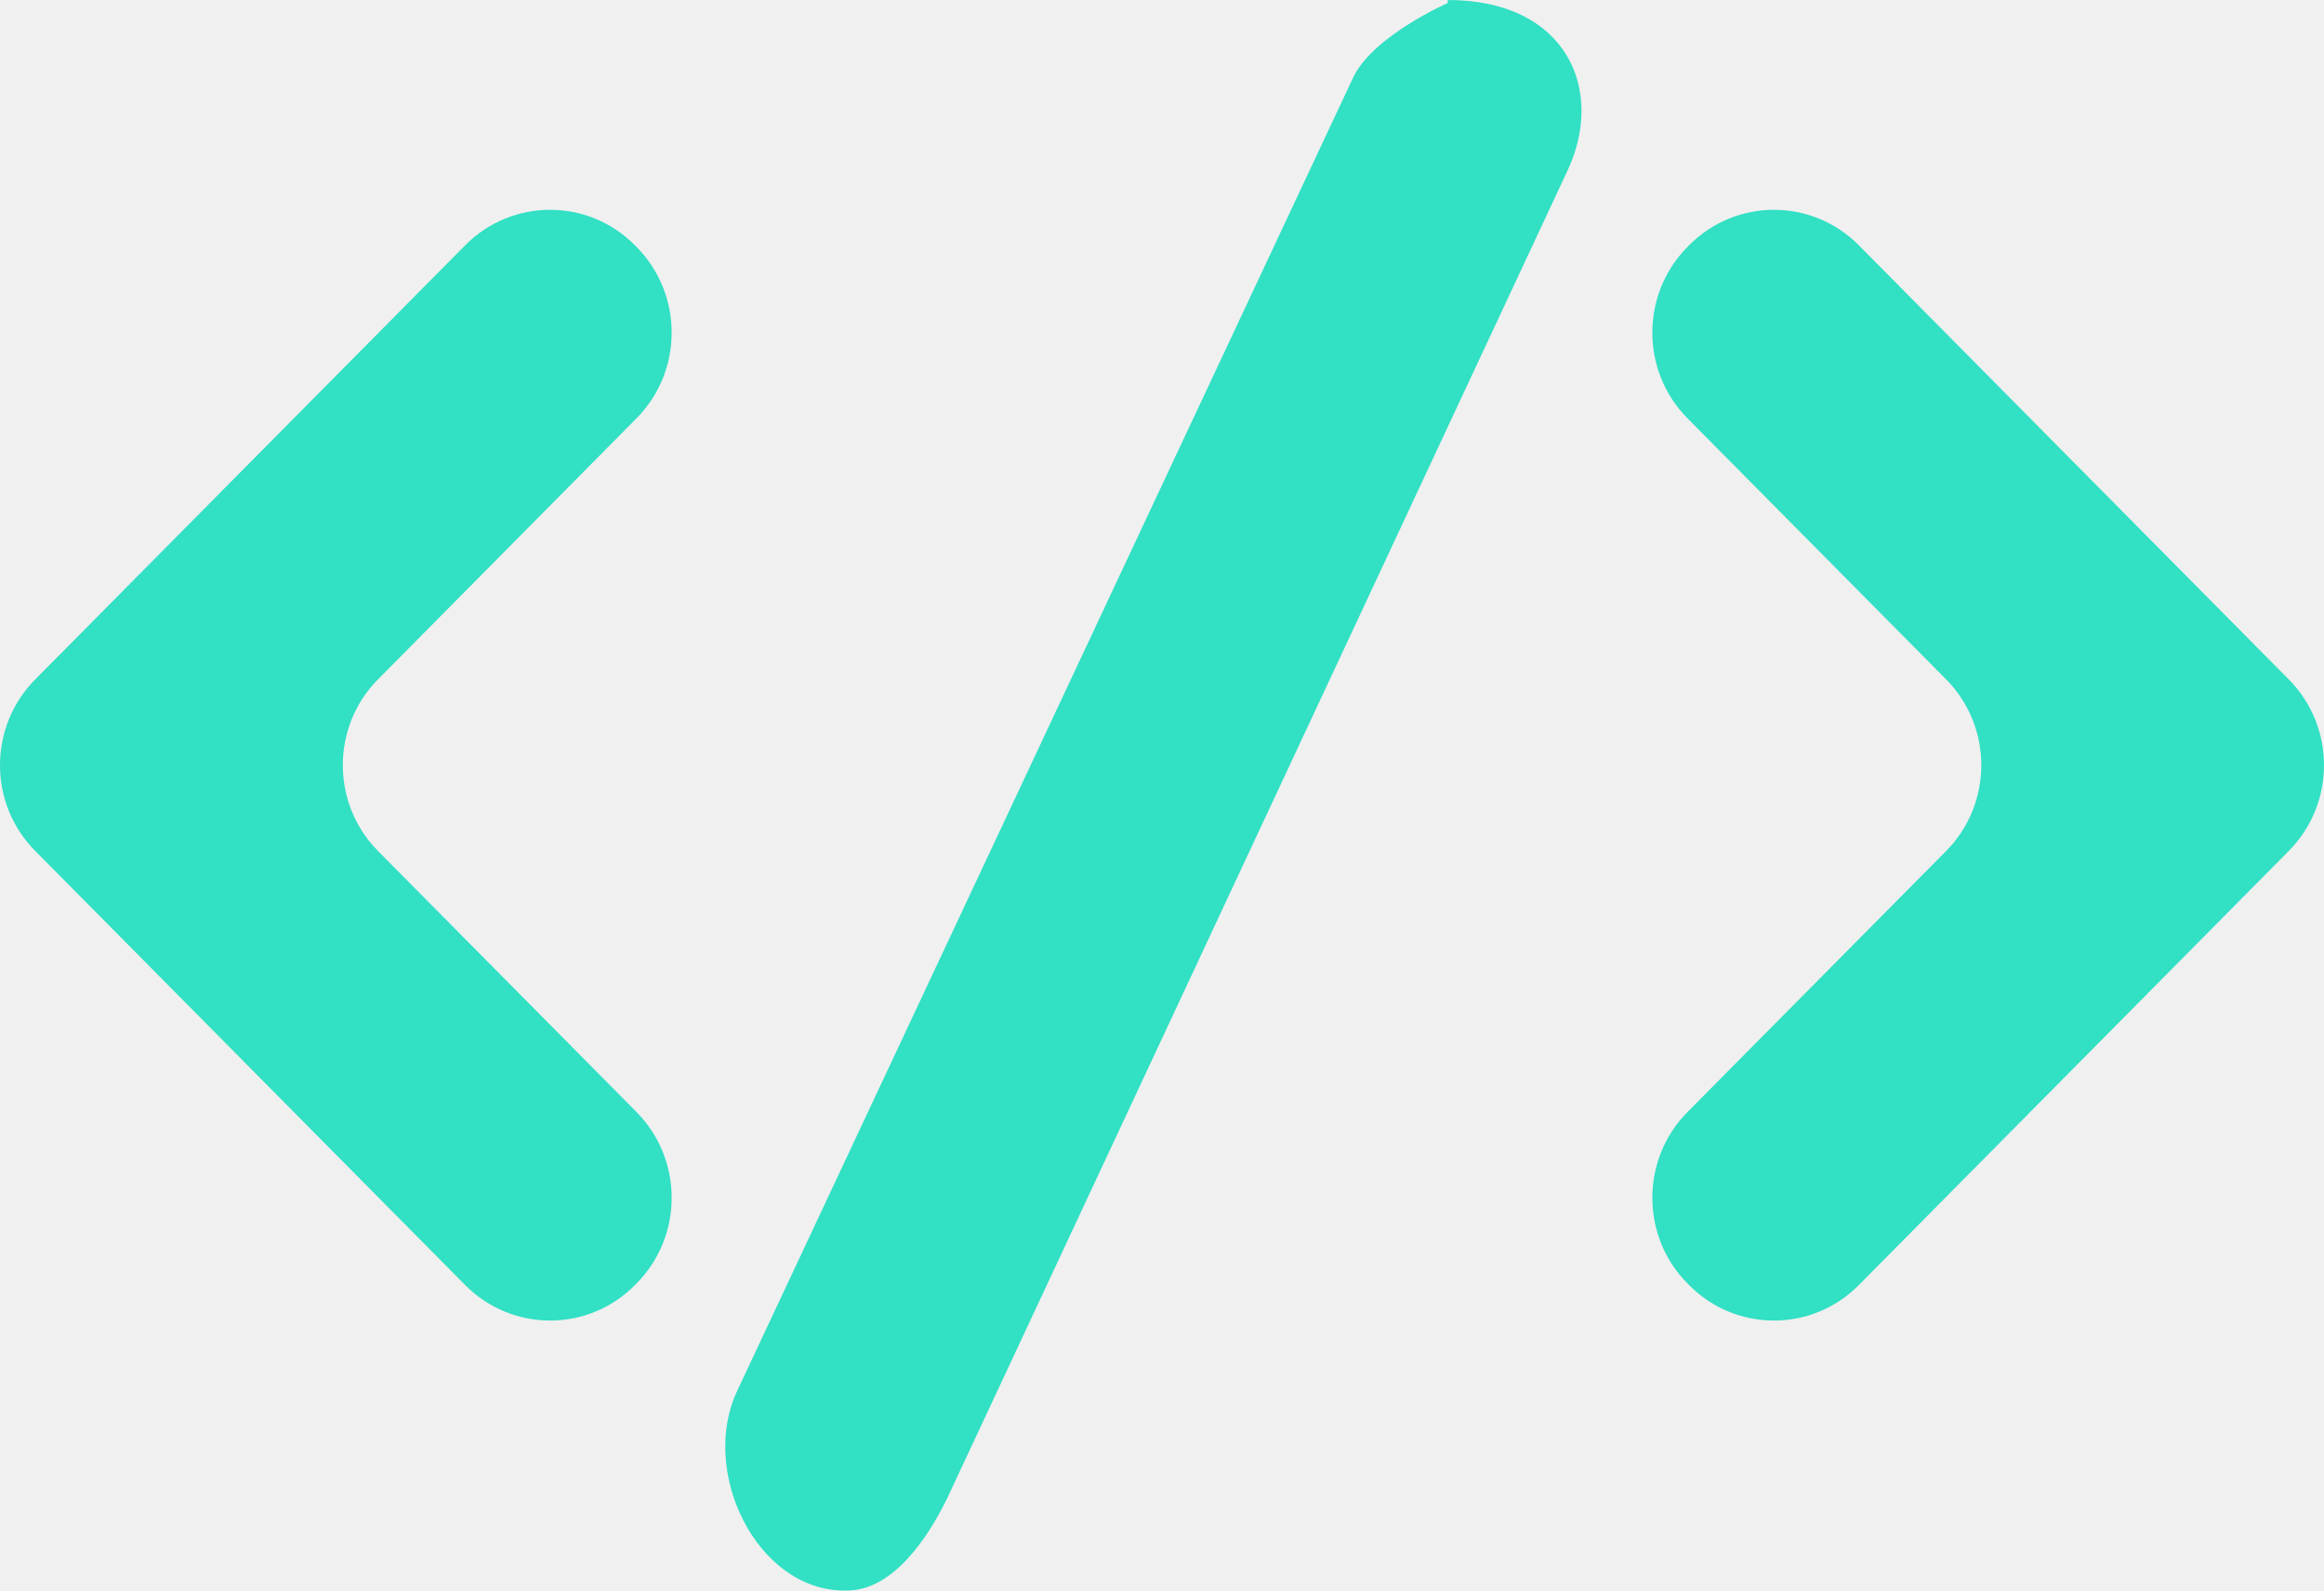
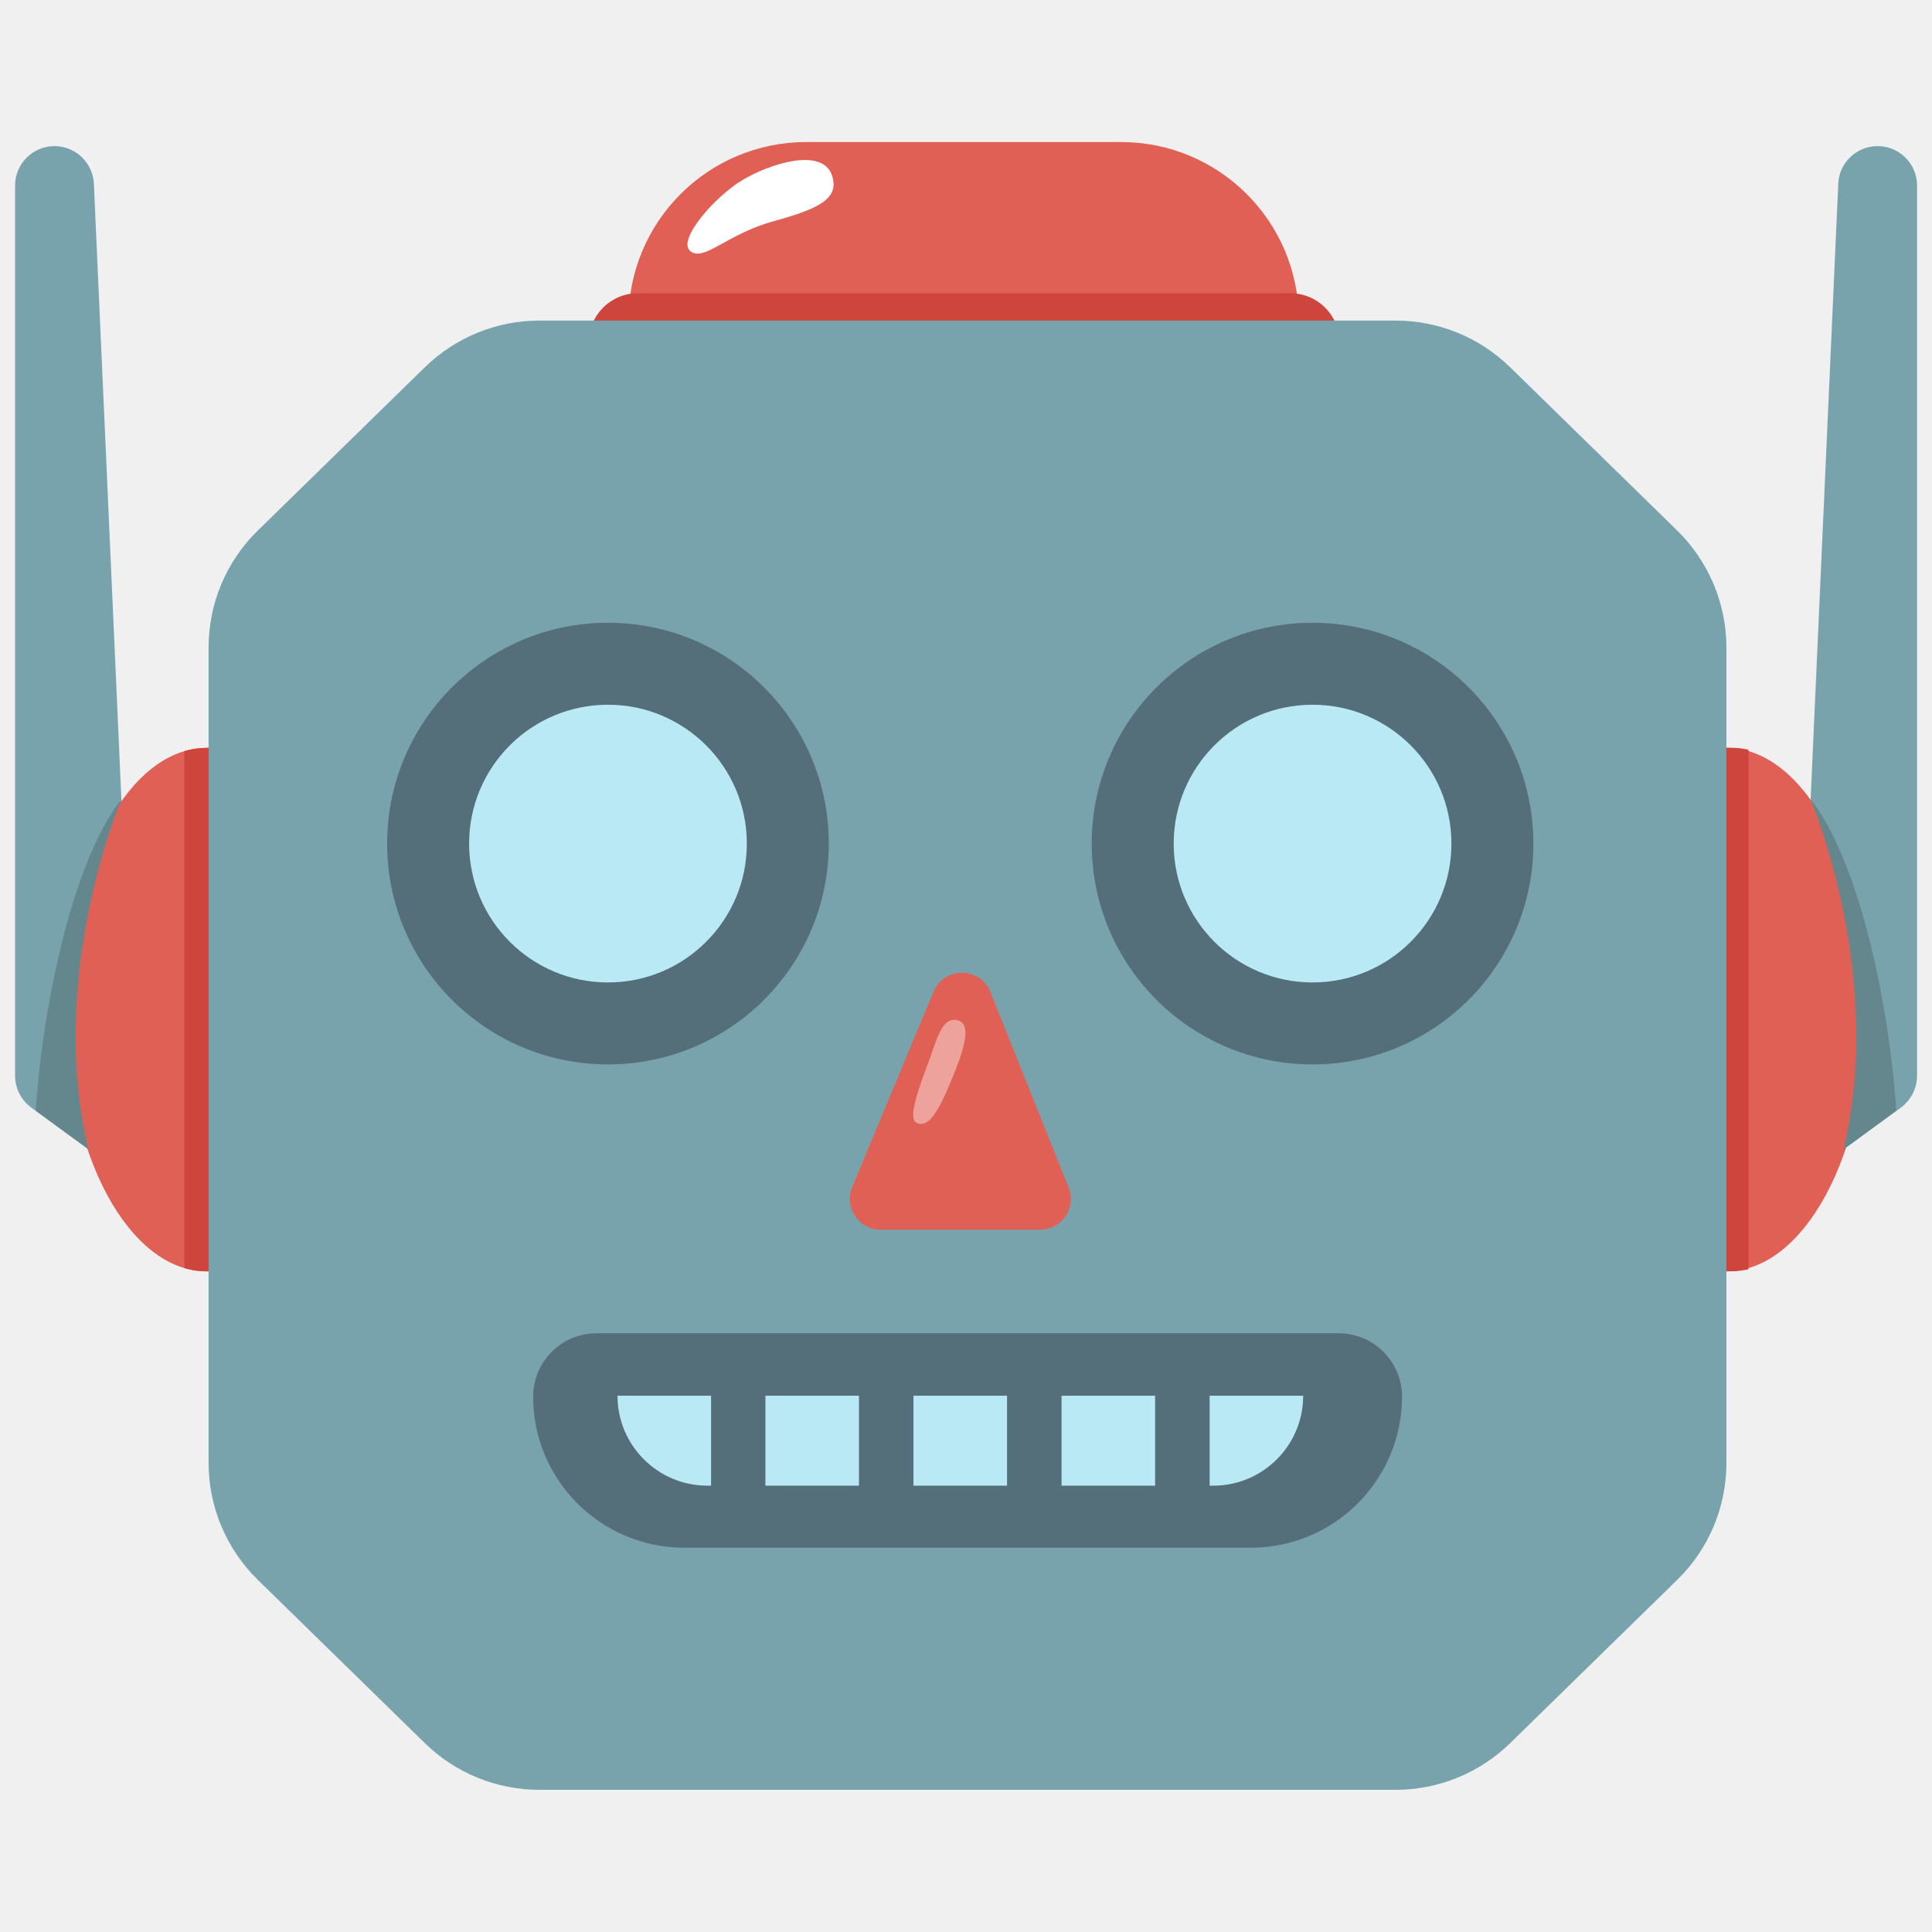
- <svg xmlns="http://www.w3.org/2000/svg" width="19px" height="13px" viewBox="0 0 19 13" version="1.1">
-   <defs />
-   <g id="Page-1" stroke="none" stroke-width="1" fill="none" fill-rule="evenodd">
-     <g id="Dribbble-Light-Preview" transform="translate(-180, -3283)" fill="#32e0c4">
-       <g id="icons" transform="translate(56, 160)">
-         <path d="M129.204,3126.419 C129.587,3126.032 129.587,3125.405 129.204,3125.018 L129.191,3125.005 C128.808,3124.618 128.187,3124.618 127.803,3125.005 L124.288,3128.553 C123.904,3128.94 123.904,3129.568 124.288,3129.955 L127.803,3133.503 C128.187,3133.89 128.808,3133.89 129.191,3133.503 L129.204,3133.49 C129.587,3133.103 129.587,3132.476 129.204,3132.089 L127.09,3129.955 C126.707,3129.568 126.707,3128.94 127.09,3128.553 L129.204,3126.419 Z M142.712,3128.553 L139.197,3125.005 C138.814,3124.618 138.192,3124.618 137.809,3125.005 L137.796,3125.018 C137.413,3125.405 137.413,3126.032 137.796,3126.419 L139.911,3128.553 C140.294,3128.94 140.294,3129.568 139.911,3129.955 L137.796,3132.089 C137.413,3132.476 137.413,3133.103 137.796,3133.49 L137.809,3133.503 C138.192,3133.89 138.814,3133.89 139.197,3133.503 L142.712,3129.955 C143.096,3129.568 143.096,3128.94 142.712,3128.553 L142.712,3128.553 Z M136.809,3124.408 L131.747,3135.239 C131.583,3135.579 131.295,3136 130.924,3136 L130.904,3136 C130.183,3136 129.712,3135.02 130.031,3134.359 L135.064,3123.631 C135.228,3123.291 135.836,3123.025 135.836,3123.025 L135.836,3123 C136.818,3123 137.128,3123.747 136.809,3124.408 L136.809,3124.408 Z" id="code-[#1115]" />
+ <svg xmlns="http://www.w3.org/2000/svg" xmlns:xlink="http://www.w3.org/1999/xlink" width="128" height="128" style="enable-background:new 0 0 128 128;">
+   <g>
+     <path d="M86.05,35.16H41.64V21.19c0-6.51,5.27-11.78,11.78-11.78h20.85c6.51,0,11.78,5.27,11.78,11.78V35.16 z" style="fill:#E06055;" />
+     <path d="M55.12,11.62c-0.64-1.89-4.14-0.77-5.95,0.32s-4.34,3.97-3.43,4.7c0.9,0.72,2.38-1.12,5.53-1.99 C54.2,13.84,55.65,13.18,55.12,11.62z" style="fill:#FFFFFF;" />
+     <path d="M88.73,24.77H39.01v-2.1c0-1.79,1.45-3.24,3.24-3.24h43.25c1.79,0,3.24,1.45,3.24,3.24V24.77z" style="fill:#CE453E;" />
+     <path d="M119.73,58.05l2.06-45.88c0.06-1.39,1.21-2.49,2.61-2.49h0c1.44,0,2.61,1.17,2.61,2.61v58.98 c0,0.83-0.4,1.62-1.07,2.11l-7.41,5.41L119.73,58.05z" style="fill:#78A3AD;" />
+     <path d="M8.27,58.05L6.22,12.17C6.15,10.78,5,9.68,3.61,9.68h0C2.17,9.68,1,10.85,1,12.29v58.98 c0,0.83,0.4,1.62,1.07,2.11l7.41,5.41L8.27,58.05z" style="fill:#78A3AD;" />
+     <ellipse cx="13.69" cy="66.89" rx="9.33" ry="17.34" style="fill:#E06055;" />
+     <g>
+       <defs>
+         <ellipse id="SVGID_1_" cx="13.69" cy="66.89" rx="9.33" ry="17.34" />
+       </defs>
+       <clipPath id="SVGID_2_">
+         <use style="overflow:visible;" xlink:href="#SVGID_1_" />
+       </clipPath>
+       <rect height="34.69" style="clip-path:url(#SVGID_2_);fill:#CE453E;" width="2.62" x="12.22" y="49.54" />
+     </g>
+     <g>
+       <defs>
+         <ellipse id="SVGID_3_" cx="13.69" cy="66.89" rx="9.33" ry="17.34" />
+       </defs>
+       <clipPath id="SVGID_4_">
+         <use style="overflow:visible;" xlink:href="#SVGID_3_" />
+       </clipPath>
+       <rect height="34.69" style="clip-path:url(#SVGID_4_);fill:#CE453E;" transform="matrix(-1 -4.478696e-11 4.478696e-11 -1 27.6896 133.7725)" width="2.62" x="12.54" y="49.54" />
+     </g>
+     <ellipse cx="114.38" cy="66.89" rx="9.33" ry="17.34" style="fill:#E06055;" />
+     <g>
+       <defs>
+         <ellipse id="SVGID_5_" cx="114.38" cy="66.89" rx="9.33" ry="17.34" />
+       </defs>
+       <clipPath id="SVGID_6_">
+         <use style="overflow:visible;" xlink:href="#SVGID_5_" />
+       </clipPath>
+       <rect height="34.69" style="clip-path:url(#SVGID_6_);fill:#CE453E;" transform="matrix(-1 -4.478696e-11 4.478696e-11 -1 229.0742 133.7725)" width="2.62" x="113.23" y="49.54" />
+     </g>
+     <g>
+       <defs>
+         <ellipse id="SVGID_7_" cx="114.38" cy="66.89" rx="9.33" ry="17.34" />
+       </defs>
+       <clipPath id="SVGID_8_">
+         <use style="overflow:visible;" xlink:href="#SVGID_7_" />
+       </clipPath>
+       <rect height="34.69" style="clip-path:url(#SVGID_8_);fill:#CE453E;" width="2.62" x="112.91" y="49.54" />
+     </g>
+     <path d="M111.12,35.15l-11.07-10.82c-2.03-1.98-4.74-3.09-7.58-3.09H35.73c-2.83,0-5.55,1.11-7.58,3.09 L17.08,35.15c-2.09,2.04-3.26,4.83-3.26,7.75v13.42v27.18v13.42c0,2.92,1.18,5.71,3.26,7.75l11.07,10.82 c2.03,1.98,4.74,3.09,7.58,3.09h56.74c2.83,0,5.55-1.11,7.58-3.09l11.07-10.82c2.09-2.04,3.26-4.83,3.26-7.75V83.51V56.33V42.9 C114.38,39.99,113.2,37.19,111.12,35.15z" style="fill:#78A3AD;" />
+     <g>
+       <g>
+         <circle cx="40.28" cy="55.89" r="14.63" style="fill:#546E7A;" />
+         <circle cx="40.28" cy="55.89" r="9.2" style="fill:#B8E9F4;" />
+       </g>
+       <g>
+         <circle cx="86.96" cy="55.89" r="14.63" style="fill:#546E7A;" />
+         <circle cx="86.96" cy="55.89" r="9.2" style="fill:#B8E9F4;" />
      </g>
    </g>
+     <path d="M8.04,52.98c0,0-4.96,11.58-2.18,23.16l-3.49-2.55c0,0,0.28-5.78,1.99-12.15 C6.08,55.05,8.04,52.98,8.04,52.98z" style="fill:#64878E;" />
+     <path d="M119.96,52.98c0,0,4.96,11.58,2.18,23.16l3.49-2.55c0,0-0.28-5.78-1.99-12.15 C121.92,55.05,119.96,52.98,119.96,52.98z" style="fill:#64878E;" />
+     <path d="M43.36,33.98" style="fill:#93BFC6;" />
+     <g>
+       <path d="M61.85,65.7l-5.39,12.95c-0.56,1.34,0.43,2.82,1.88,2.82h10.57c1.44,0,2.43-1.46,1.89-2.79 l-5.18-12.95C64.94,64.04,62.55,64.02,61.85,65.7z" style="fill:#E06055;" />
+       <path d="M63.46,67.6c-1.09-0.31-1.42,1.41-2,2.92c-0.96,2.53-1.22,3.71-0.69,3.9 c0.7,0.26,1.31-0.54,2.25-2.83C63.92,69.44,64.38,67.86,63.46,67.6z" style="fill:#EDA29B;" />
+     </g>
+     <g>
+       <line style="fill:#ECEFF1;" x1="48.39" x2="48.39" y1="90.33" y2="100.54" />
+       <line style="fill:#ECEFF1;" x1="58.97" x2="58.97" y1="90.33" y2="100.54" />
+       <line style="fill:#ECEFF1;" x1="69.56" x2="69.56" y1="90.33" y2="100.54" />
+       <line style="fill:#ECEFF1;" x1="80.14" x2="80.14" y1="90.33" y2="100.54" />
+       <path d="M81.99,100.54H46.21c-4.91,0-8.9-3.98-8.9-8.9v-1.31h53.57v1.31 C90.88,96.55,86.9,100.54,81.99,100.54z" style="fill:#B8E9F4;" />
+     </g>
+     <path d="M82.87,100.54H45.33 c-4.42,0-8.01-3.59-8.01-8.01v0c0-1.22,0.99-2.2,2.2-2.2h49.17c1.22,0,2.2,0.99,2.2,2.2v0C90.88,96.95,87.3,100.54,82.87,100.54z" style="fill:#546E7A;stroke:#546E7A;stroke-width:4;stroke-miterlimit:10;" />
+     <path d="M46.82,91.52v8.4c0,0-9.5-0.78-9.5-8.28L46.82,91.52z" style="fill:#546E7A;" />
+     <path d="M81.3,91.52v8.4c0,0,9.5-0.78,9.5-8.28L81.3,91.52z" style="fill:#546E7A;" />
+     <g>
+       <rect height="5.96" style="fill:#B8E9F4;" width="6.2" x="50.71" y="92.47" />
+       <rect height="5.96" style="fill:#B8E9F4;" width="6.2" x="60.52" y="92.47" />
+       <rect height="5.96" style="fill:#B8E9F4;" width="6.2" x="70.33" y="92.47" />
+       <path d="M80.38,98.43h-0.24v-5.96h6.2v0C86.34,95.76,83.67,98.43,80.38,98.43z" style="fill:#B8E9F4;" />
+       <path d="M47.11,98.43h-0.24c-3.29,0-5.96-2.67-5.96-5.96v0h6.2V98.43z" style="fill:#B8E9F4;" />
+     </g>
+   </g>
+   <g>
+     <path d="M118.24,202.27c0.01-5.65-4.59-10.26-10.25-10.27c-2.91,0-5.53,1.21-7.4,3.16l0-1.6 c0.02-11.3-6.13-21.82-16.2-28.07l3.93-7.16c0.5-0.89,0.61-1.92,0.33-2.89c-0.28-0.98-0.92-1.79-1.85-2.3 c-0.55-0.3-1.17-0.45-1.8-0.45c-1.39,0-2.67,0.75-3.33,1.97l-4.11,7.49c-4.27-1.57-8.78-2.37-13.48-2.38 c-4.64-0.01-9.13,0.78-13.38,2.34l-4.1-7.49c-0.67-1.22-1.94-1.98-3.33-1.98c-0.64,0-1.28,0.16-1.8,0.45 c-0.9,0.48-1.57,1.31-1.86,2.28c-0.28,0.97-0.16,2.04,0.32,2.88l3.92,7.17c-10.11,6.2-16.28,16.72-16.29,28.04l0,1.7 c-0.08-0.09-0.16-0.18-0.25-0.26c-1.94-1.94-4.51-3.01-7.25-3.01c-5.65-0.01-10.25,4.59-10.26,10.24l-0.04,31.39 c-0.01,5.66,4.58,10.26,10.24,10.27c2.74,0,5.32-1.06,7.26-3c0.19-0.18,0.36-0.38,0.53-0.57l-0.01,4.5 c-0.01,2.88,1.11,5.58,3.14,7.62c2.03,2.03,4.73,3.16,7.6,3.16l2.69,0l-0.02,13.86c-0.01,5.65,4.59,10.26,10.24,10.27 c5.65,0.01,10.26-4.59,10.27-10.24l0.02-13.85l4.61,0.01l-0.02,13.86c0,2.74,1.06,5.31,3,7.25c1.94,1.94,4.51,3.01,7.24,3.01 c5.65,0.01,10.25-4.59,10.26-10.24l0.01-13.85l2.71,0c5.93,0.01,10.76-4.81,10.77-10.74l0.01-4.34c1.88,2.1,4.6,3.42,7.63,3.42 c5.65,0.01,10.25-4.59,10.26-10.24L118.24,202.27z M27.5,233.54c0,4.15-3.36,7.49-7.5,7.49c-4.14-0.01-7.49-3.36-7.49-7.51 l0.04-31.39c0.01-4.14,3.37-7.49,7.51-7.49c4.14,0,7.5,3.37,7.49,7.5L27.5,233.54z M30.31,193.33 c0.07-11.54,7.01-21.57,17.26-26.84l-5.22-9.56c-0.28-0.5-0.1-1.14,0.41-1.41c0.5-0.28,1.13-0.09,1.41,0.42l5.28,9.64 c4.43-1.96,9.41-3.06,14.66-3.05c5.27,0,10.24,1.12,14.69,3.1l5.3-9.65c0.27-0.5,0.9-0.68,1.41-0.41c0.51,0.28,0.69,0.92,0.41,1.42 l-5.24,9.55c10.22,5.31,17.13,15.34,17.17,26.87c0,0.05,0,0.1,0,0.14l-67.53-0.08C30.31,193.42,30.31,193.37,30.31,193.33z M97.55,244.8c0,3.6-2.37,6.63-5.63,7.63c-0.75,0.23-1.55,0.36-2.38,0.36l-5.44,0l-0.01,6.51l-0.02,0l-0.01,10.09 c0,4.14-3.37,7.5-7.51,7.49c-4.13,0-7.49-3.37-7.48-7.5l0.02-16.61l-10.12-0.01l-0.02,16.61c-0.01,4.14-3.37,7.5-7.51,7.49 c-4.13-0.01-7.49-3.37-7.48-7.51l0.01-10.1h-0.01l0.01-6.51l-5.44-0.01c-4.42-0.01-8-3.58-7.99-8.01l0-0.4l0-5.09l0.01,0 l0.05-43.17l67.02,0.08l-0.05,43.18l0.01,0L97.55,244.8z M107.95,241.15c-4.14,0-7.49-3.36-7.49-7.51l0.04-31.39 c0-4.14,3.36-7.5,7.5-7.49c4.14,0,7.49,3.37,7.48,7.51l-0.03,31.39C115.44,237.8,112.09,241.15,107.95,241.15z" style="fill:#FFFFFF;" />
+     <path d="M108,194.76c-4.14-0.01-7.5,3.35-7.5,7.49l-0.04,31.39c0,4.15,3.35,7.5,7.49,7.51 c4.14,0,7.5-3.34,7.5-7.49l0.03-31.39C115.49,198.12,112.14,194.76,108,194.76z" style="fill:#7CB342;" />
+     <path d="M20.05,194.64c-4.14-0.01-7.5,3.35-7.51,7.49l-0.04,31.39c-0.01,4.15,3.35,7.5,7.49,7.51 c4.14,0.01,7.5-3.34,7.5-7.49l0.05-31.4C27.55,198.01,24.19,194.65,20.05,194.64z" style="fill:#7CB342;" />
+     <path d="M97.84,193.41c-0.04-11.53-6.95-21.56-17.17-26.87l5.24-9.55c0.28-0.5,0.1-1.14-0.41-1.42 c-0.51-0.27-1.14-0.09-1.41,0.41l-5.3,9.65c-4.45-1.98-9.42-3.1-14.69-3.1c-5.25-0.01-10.23,1.09-14.66,3.05l-5.28-9.64 c-0.27-0.51-0.91-0.69-1.41-0.42c-0.51,0.27-0.7,0.91-0.41,1.41l5.22,9.56c-10.25,5.27-17.2,15.3-17.26,26.84c0,0.05,0,0.09,0,0.14 l67.53,0.08C97.84,193.5,97.84,193.45,97.84,193.41z M48.72,181.26c-1.56-0.01-2.82-1.27-2.82-2.83c0-1.56,1.27-2.83,2.83-2.83 c1.57,0,2.83,1.28,2.83,2.84C51.56,179.99,50.29,181.26,48.72,181.26z M79.47,181.29c-1.56,0-2.83-1.27-2.83-2.83 c0.01-1.55,1.27-2.83,2.84-2.83c1.55,0.01,2.82,1.29,2.82,2.84C82.3,180.03,81.03,181.29,79.47,181.29z" style="fill:#7CB342;" />
+     <path d="M97.61,196.15l-67.02-0.08l-0.05,43.17l-0.01,0l0,5.09l0,0.4c-0.01,4.43,3.56,8,7.99,8.01l5.44,0.01 l-0.01,6.51h0.01l-0.01,10.1c-0.01,4.13,3.35,7.5,7.48,7.51c4.14,0.01,7.5-3.36,7.51-7.49l0.02-16.61l10.12,0.01l-0.02,16.61 c-0.01,4.13,3.35,7.51,7.48,7.5c4.14,0.01,7.5-3.35,7.51-7.49l0.01-10.09l0.02,0l0.01-6.51l5.44,0c0.83,0,1.63-0.12,2.38-0.36 c3.26-1.01,5.63-4.04,5.63-7.63l0.02-5.47l-0.01,0L97.61,196.15z" style="fill:#7CB342;" />
+     <path d="M48.73,175.59c-1.56,0-2.83,1.27-2.83,2.83c0,1.56,1.26,2.83,2.82,2.83c1.57,0,2.84-1.27,2.84-2.83 C51.56,176.88,50.3,175.59,48.73,175.59z" style="fill:#FFFFFF;" />
+     <path d="M79.48,175.62c-1.56,0-2.83,1.28-2.84,2.83c0,1.57,1.27,2.83,2.83,2.83c1.56,0,2.83-1.26,2.83-2.83 C82.3,176.91,81.03,175.63,79.48,175.62z" style="fill:#FFFFFF;" />
  </g>
</svg>
